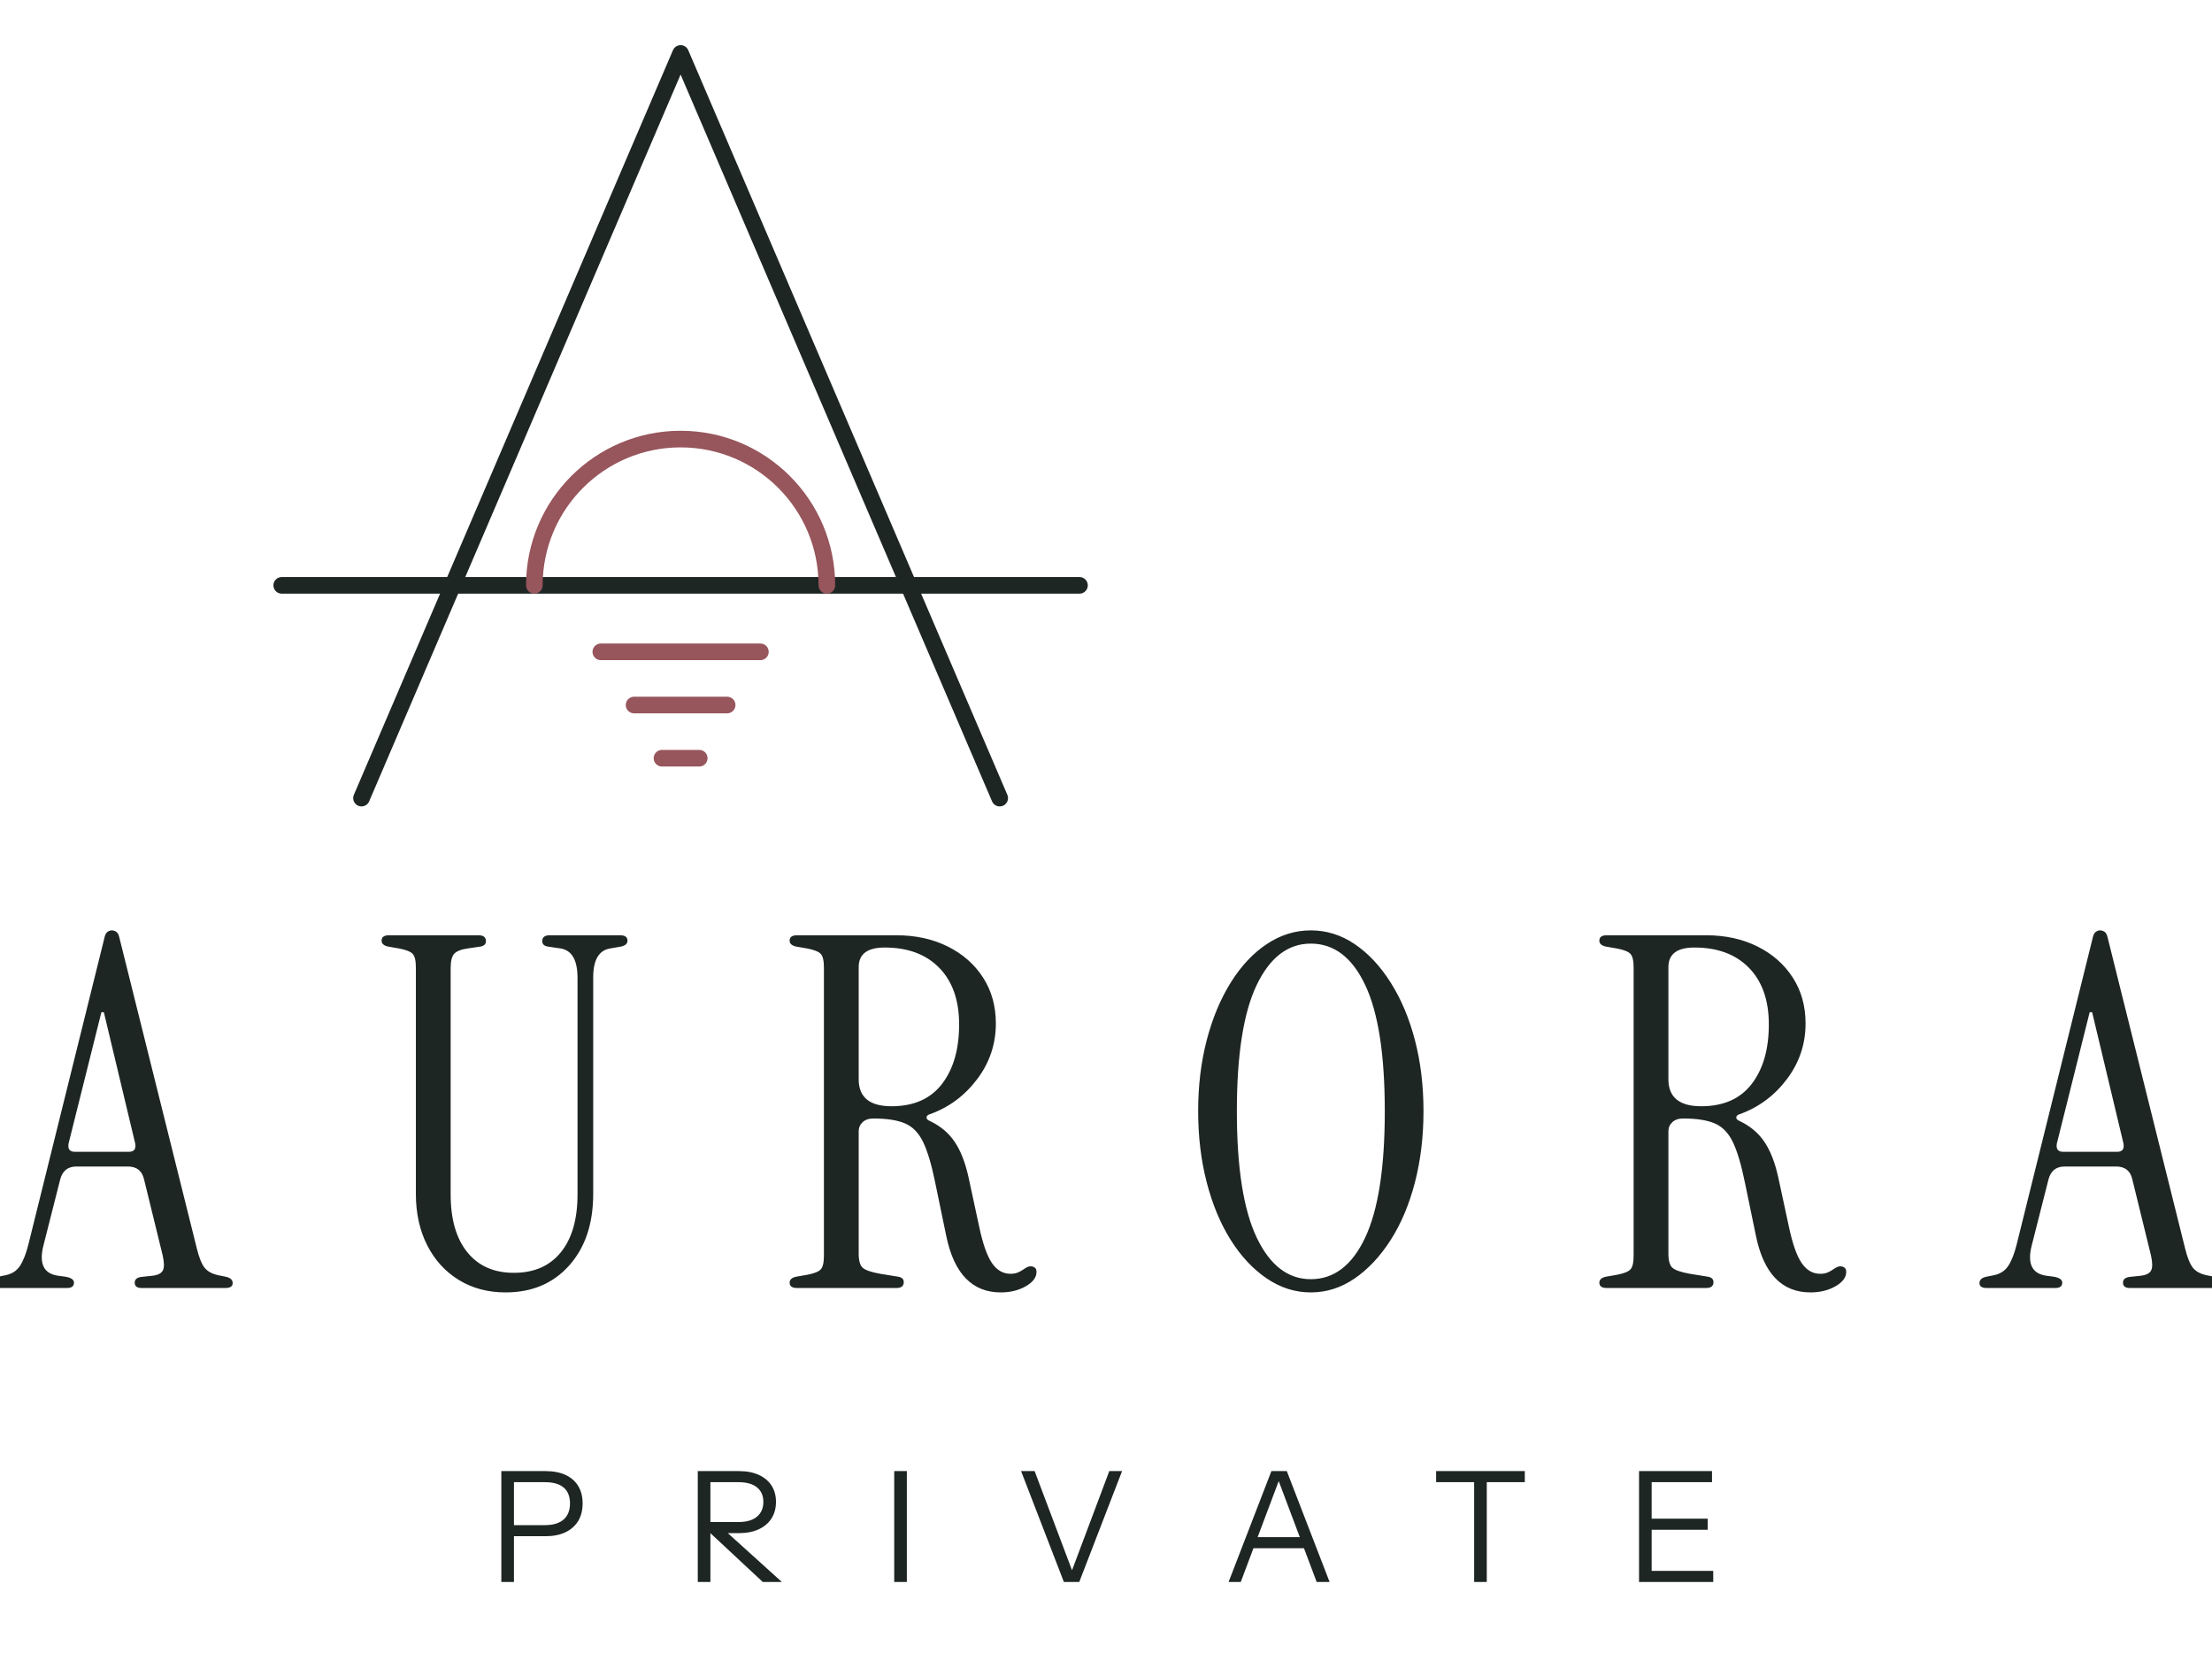
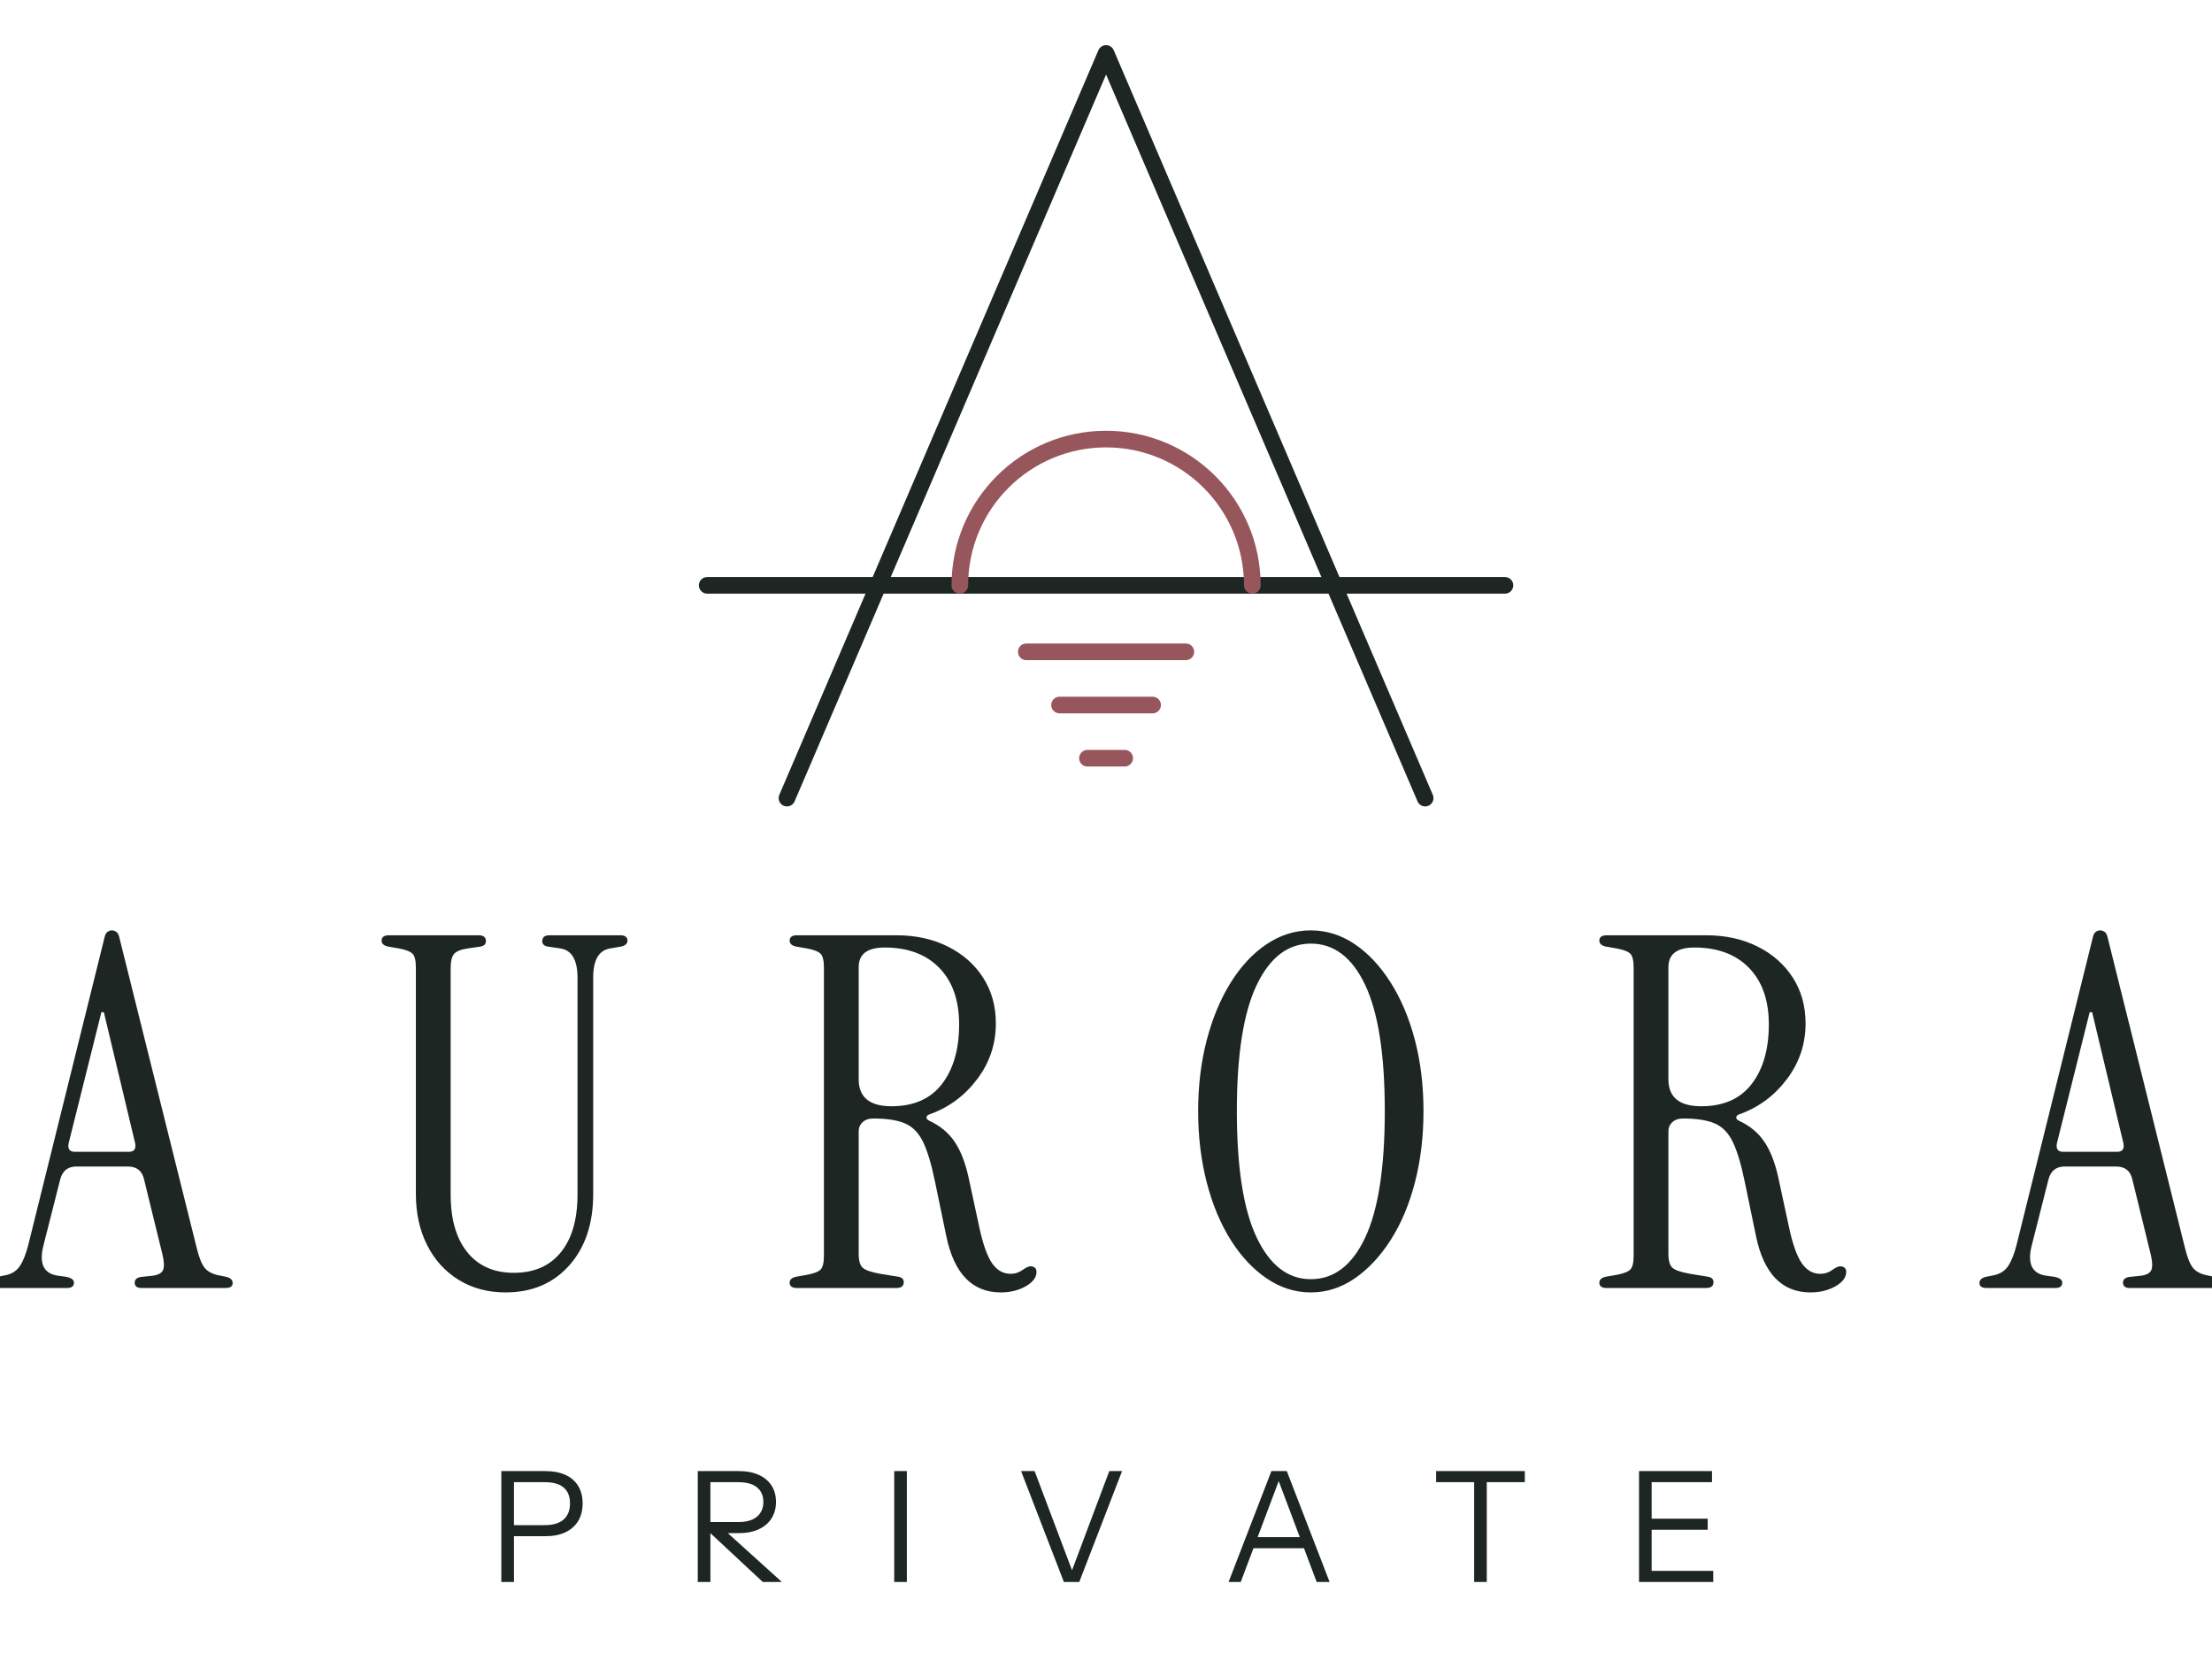
<svg xmlns="http://www.w3.org/2000/svg" viewBox="0 0 316.1 236.0" width="316" height="236" role="img" aria-label="AURORA Private">
  <g fill="none" stroke="#1E2624" stroke-width="2.375" stroke-linecap="round" stroke-linejoin="round">
-     <path d="M51.66 114.0 L97.26 7.6 L142.86 114.0" />
-     <path d="M40.26 83.6 H154.26" />
-     <path d="M76.36 83.6 A20.9 20.9 0 0 1 118.16 83.6" stroke="#97555C" />
-     <path d="M85.86 93.1 H108.66" stroke="#97555C" />
-     <path d="M90.61 100.7 H103.91" stroke="#97555C" />
-     <path d="M94.6 108.3 H99.92" stroke="#97555C" />
+     <path d="M112.46 114.0 L158.06 7.6 L203.66 114.0" />
+     <path d="M101.06 83.6 H215.06" />
+     <path d="M137.16 83.6 A20.9 20.9 0 0 1 178.96 83.6" stroke="#97555C" />
+     <path d="M146.66 93.1 H169.46" stroke="#97555C" />
+     <path d="M151.41 100.7 H164.71" stroke="#97555C" />
+     <path d="M155.4 108.3 H160.72" stroke="#97555C" />
  </g>
  <path transform="translate(0.00 184.00) scale(0.7)" d="M-0.3 0.0Q-1.8 0.0 -1.8 -1.0Q-1.8 -2.0 -0.4 -2.3L1.1 -2.6Q3.1 -3.0 4.1 -4.55Q5.1 -6.1 5.8 -8.9L21.3 -71.4Q21.5 -72.4 21.95 -72.7Q22.4 -73.0 22.8 -73.0Q23.3 -73.0 23.75 -72.7Q24.2 -72.4 24.4 -71.4L40.2 -8.0Q40.9 -5.2 41.8 -4.1Q42.7 -3.0 44.6 -2.6L46.1 -2.3Q47.5 -2.0 47.5 -1.0Q47.5 0.0 46.0 0.0H28.9Q27.5 0.0 27.5 -1.1Q27.5 -2.2 29.2 -2.3L31.1 -2.5Q32.8 -2.7 33.25 -3.6Q33.7 -4.5 33.2 -6.7L29.4 -22.2Q28.8 -24.8 26.1 -24.8H15.6Q13.0 -24.8 12.3 -22.2L8.9 -8.8Q7.4 -3.1 11.9 -2.5L13.4 -2.3Q15.1 -2.0 15.1 -1.1Q15.1 0.0 13.7 0.0ZM15.3 -27.8H26.3Q27.9 -27.8 27.6 -29.5L21.2 -56.3H20.7L14.0 -29.5Q13.7 -27.8 15.3 -27.8Z M103.2 0.9Q97.8 0.9 93.65 -1.65Q89.5 -4.2 87.2 -8.75Q84.9 -13.3 84.9 -19.2V-65.4Q84.9 -67.5 84.25 -68.2Q83.6 -68.9 81.5 -69.3L79.2 -69.7Q77.9 -70.0 77.9 -70.9Q77.9 -72.0 79.4 -72.0H97.7Q99.2 -72.0 99.2 -70.8Q99.2 -69.9 98.1 -69.7L95.4 -69.3Q93.4 -69.0 92.7 -68.2Q92.0 -67.4 92.0 -65.3V-19.1Q92.0 -11.5 95.4 -7.3Q98.8 -3.1 104.9 -3.1Q111.1 -3.1 114.5 -7.3Q117.9 -11.5 117.9 -19.1V-63.3Q117.9 -68.7 114.5 -69.3L111.8 -69.7Q110.7 -69.9 110.7 -70.8Q110.7 -72.0 112.2 -72.0H126.6Q128.1 -72.0 128.1 -70.9Q128.1 -70.0 126.8 -69.7L124.5 -69.3Q121.1 -68.7 121.1 -63.4V-19.2Q121.1 -10.1 116.2 -4.6Q111.3 0.9 103.2 0.9Z M204.3 0.9Q195.6 0.9 193.2 -10.5L190.9 -21.6Q189.8 -27.0 188.45 -29.8Q187.1 -32.6 184.75 -33.6Q182.4 -34.6 178.3 -34.6Q176.9 -34.6 176.1 -33.85Q175.3 -33.1 175.3 -32.0V-7.0Q175.3 -4.9 176.1 -4.15Q176.9 -3.4 179.7 -2.9L183.4 -2.3Q184.5 -2.1 184.5 -1.2Q184.5 0.0 183.0 0.0H162.7Q161.2 0.0 161.2 -1.1Q161.2 -2.0 162.5 -2.3L164.8 -2.7Q166.9 -3.1 167.55 -3.8Q168.2 -4.5 168.2 -6.6V-65.4Q168.2 -67.5 167.55 -68.2Q166.9 -68.9 164.8 -69.3L162.5 -69.7Q161.2 -70.0 161.2 -70.9Q161.2 -72.0 162.7 -72.0H183.0Q188.9 -72.0 193.5 -69.7Q198.1 -67.4 200.7 -63.35Q203.3 -59.3 203.3 -54.0Q203.3 -47.7 199.5 -42.65Q195.7 -37.6 189.9 -35.5Q189.2 -35.3 189.15 -34.85Q189.1 -34.4 189.8 -34.1Q193.0 -32.6 194.85 -29.9Q196.7 -27.2 197.7 -22.7L199.9 -12.5Q201.0 -7.3 202.5 -5.1Q204.0 -2.9 206.3 -2.9Q207.1 -2.9 207.75 -3.15Q208.4 -3.4 209.4 -4.1Q210.2 -4.6 210.9 -4.35Q211.6 -4.1 211.6 -3.3Q211.6 -1.6 209.4 -0.35Q207.2 0.9 204.3 0.9ZM182.0 -37.1Q188.8 -37.1 192.3 -41.65Q195.8 -46.2 195.8 -53.8Q195.8 -61.2 191.75 -65.35Q187.7 -69.5 180.6 -69.5Q175.3 -69.5 175.3 -65.5V-42.6Q175.3 -37.1 182.0 -37.1Z M267.6 0.9Q262.8 0.9 258.6 -1.95Q254.4 -4.8 251.25 -9.8Q248.1 -14.8 246.35 -21.55Q244.6 -28.3 244.6 -36.1Q244.6 -43.9 246.35 -50.6Q248.1 -57.3 251.25 -62.35Q254.4 -67.4 258.6 -70.2Q262.8 -73.0 267.6 -73.0Q272.4 -73.0 276.55 -70.2Q280.7 -67.4 283.9 -62.35Q287.1 -57.3 288.85 -50.6Q290.6 -43.9 290.6 -36.1Q290.6 -28.3 288.85 -21.55Q287.1 -14.8 283.9 -9.8Q280.7 -4.8 276.55 -1.95Q272.4 0.9 267.6 0.9ZM267.6 -1.8Q274.7 -1.8 278.7 -10.3Q282.7 -18.8 282.7 -36.1Q282.7 -53.4 278.7 -61.85Q274.7 -70.3 267.6 -70.3Q260.6 -70.3 256.55 -61.85Q252.5 -53.4 252.5 -36.1Q252.5 -18.8 256.55 -10.3Q260.6 -1.8 267.6 -1.8Z M369.6 0.9Q360.9 0.9 358.5 -10.5L356.2 -21.6Q355.1 -27.0 353.75 -29.8Q352.4 -32.6 350.05 -33.6Q347.7 -34.6 343.6 -34.6Q342.2 -34.6 341.4 -33.85Q340.6 -33.1 340.6 -32.0V-7.0Q340.6 -4.9 341.4 -4.15Q342.2 -3.4 345.0 -2.9L348.7 -2.3Q349.8 -2.1 349.8 -1.2Q349.8 0.0 348.3 0.0H328.0Q326.5 0.0 326.5 -1.1Q326.5 -2.0 327.8 -2.3L330.1 -2.7Q332.2 -3.1 332.85 -3.8Q333.5 -4.5 333.5 -6.6V-65.4Q333.5 -67.5 332.85 -68.2Q332.2 -68.9 330.1 -69.3L327.8 -69.7Q326.5 -70.0 326.5 -70.9Q326.5 -72.0 328.0 -72.0H348.3Q354.2 -72.0 358.8 -69.7Q363.4 -67.4 366.0 -63.35Q368.6 -59.3 368.6 -54.0Q368.6 -47.7 364.8 -42.65Q361.0 -37.6 355.2 -35.5Q354.5 -35.3 354.45 -34.85Q354.4 -34.4 355.1 -34.1Q358.3 -32.6 360.15 -29.9Q362.0 -27.2 363.0 -22.7L365.2 -12.5Q366.3 -7.3 367.8 -5.1Q369.3 -2.9 371.6 -2.9Q372.4 -2.9 373.05 -3.15Q373.7 -3.4 374.7 -4.1Q375.5 -4.6 376.2 -4.35Q376.9 -4.1 376.9 -3.3Q376.9 -1.6 374.7 -0.35Q372.5 0.9 369.6 0.9ZM347.3 -37.1Q354.1 -37.1 357.6 -41.65Q361.1 -46.2 361.1 -53.8Q361.1 -61.2 357.05 -65.35Q353.0 -69.5 345.9 -69.5Q340.6 -69.5 340.6 -65.5V-42.6Q340.6 -37.1 347.3 -37.1Z M405.6 0.0Q404.1 0.0 404.1 -1.0Q404.1 -2.0 405.5 -2.3L407 -2.6Q409 -3.0 410 -4.55Q411 -6.1 411.7 -8.9L427.2 -71.4Q427.4 -72.4 427.85 -72.7Q428.3 -73.0 428.7 -73.0Q429.2 -73.0 429.65 -72.7Q430.1 -72.4 430.3 -71.4L446.1 -8.0Q446.8 -5.2 447.7 -4.1Q448.6 -3.0 450.5 -2.6L452 -2.3Q453.4 -2.0 453.4 -1.0Q453.4 0.0 451.9 0.0H434.8Q433.4 0.0 433.4 -1.1Q433.4 -2.2 435.1 -2.3L437 -2.5Q438.7 -2.7 439.15 -3.6Q439.6 -4.5 439.1 -6.7L435.3 -22.2Q434.7 -24.8 432 -24.8H421.5Q418.9 -24.8 418.2 -22.2L414.8 -8.8Q413.3 -3.1 417.8 -2.5L419.3 -2.3Q421 -2.0 421 -1.1Q421 0.0 419.6 0.0ZM421.2 -27.8H432.2Q433.8 -27.8 433.5 -29.5L427.1 -56.3H426.6L419.9 -29.5Q419.6 -27.8 421.2 -27.8Z" fill="#1E2624" />
  <path transform="translate(69.75 226) scale(1.0)" d="M1.892 0.0V-15.84H8.184Q9.878 -15.84 11.066 -15.29Q12.254 -14.74 12.881 -13.706Q13.508 -12.672 13.508 -11.22Q13.508 -9.768 12.881 -8.723Q12.254 -7.678 11.066 -7.106Q9.878 -6.534 8.184 -6.534H3.212V-8.118H8.118Q9.878 -8.118 10.791 -8.921Q11.704 -9.724 11.704 -11.22Q11.704 -12.716 10.802 -13.486Q9.9 -14.256 8.118 -14.256H3.696V0.0Z M29.964 0.0V-15.84H35.816Q37.51 -15.84 38.698 -15.29Q39.886 -14.74 40.513 -13.761Q41.14 -12.782 41.14 -11.44Q41.14 -10.098 40.513 -9.097Q39.886 -8.096 38.698 -7.535Q37.51 -6.974 35.816 -6.974H31.284V-8.558H35.75Q37.51 -8.558 38.423 -9.328Q39.336 -10.098 39.336 -11.44Q39.336 -12.76 38.434 -13.508Q37.532 -14.256 35.75 -14.256H31.768V0.0ZM39.248 0.0 30.822 -7.854H33.286L41.976 0.0Z M58.036 0.0V-15.84H59.84V0.0Z M82.28 0.0 76.164 -15.84H78.1L83.776 -0.792H83.116L88.77 -15.84H90.596L84.48 0.0Z M105.82 0.0 111.936 -15.84H113.52L107.558 0.0ZM118.404 0.0 112.442 -15.84H114.136L120.252 0.0ZM108.856 -6.402H117.128V-4.818H108.856Z M140.91 0.0V-14.256H135.476V-15.84H148.148V-14.256H142.714V0.0Z M164.472 0.0V-15.84H166.276V0.0ZM165.396 0.0V-1.584H175.076V0.0ZM165.396 -7.458V-9.042H174.284V-7.458ZM165.396 -14.256V-15.84H174.9V-14.256Z" fill="#1E2624" />
</svg>
